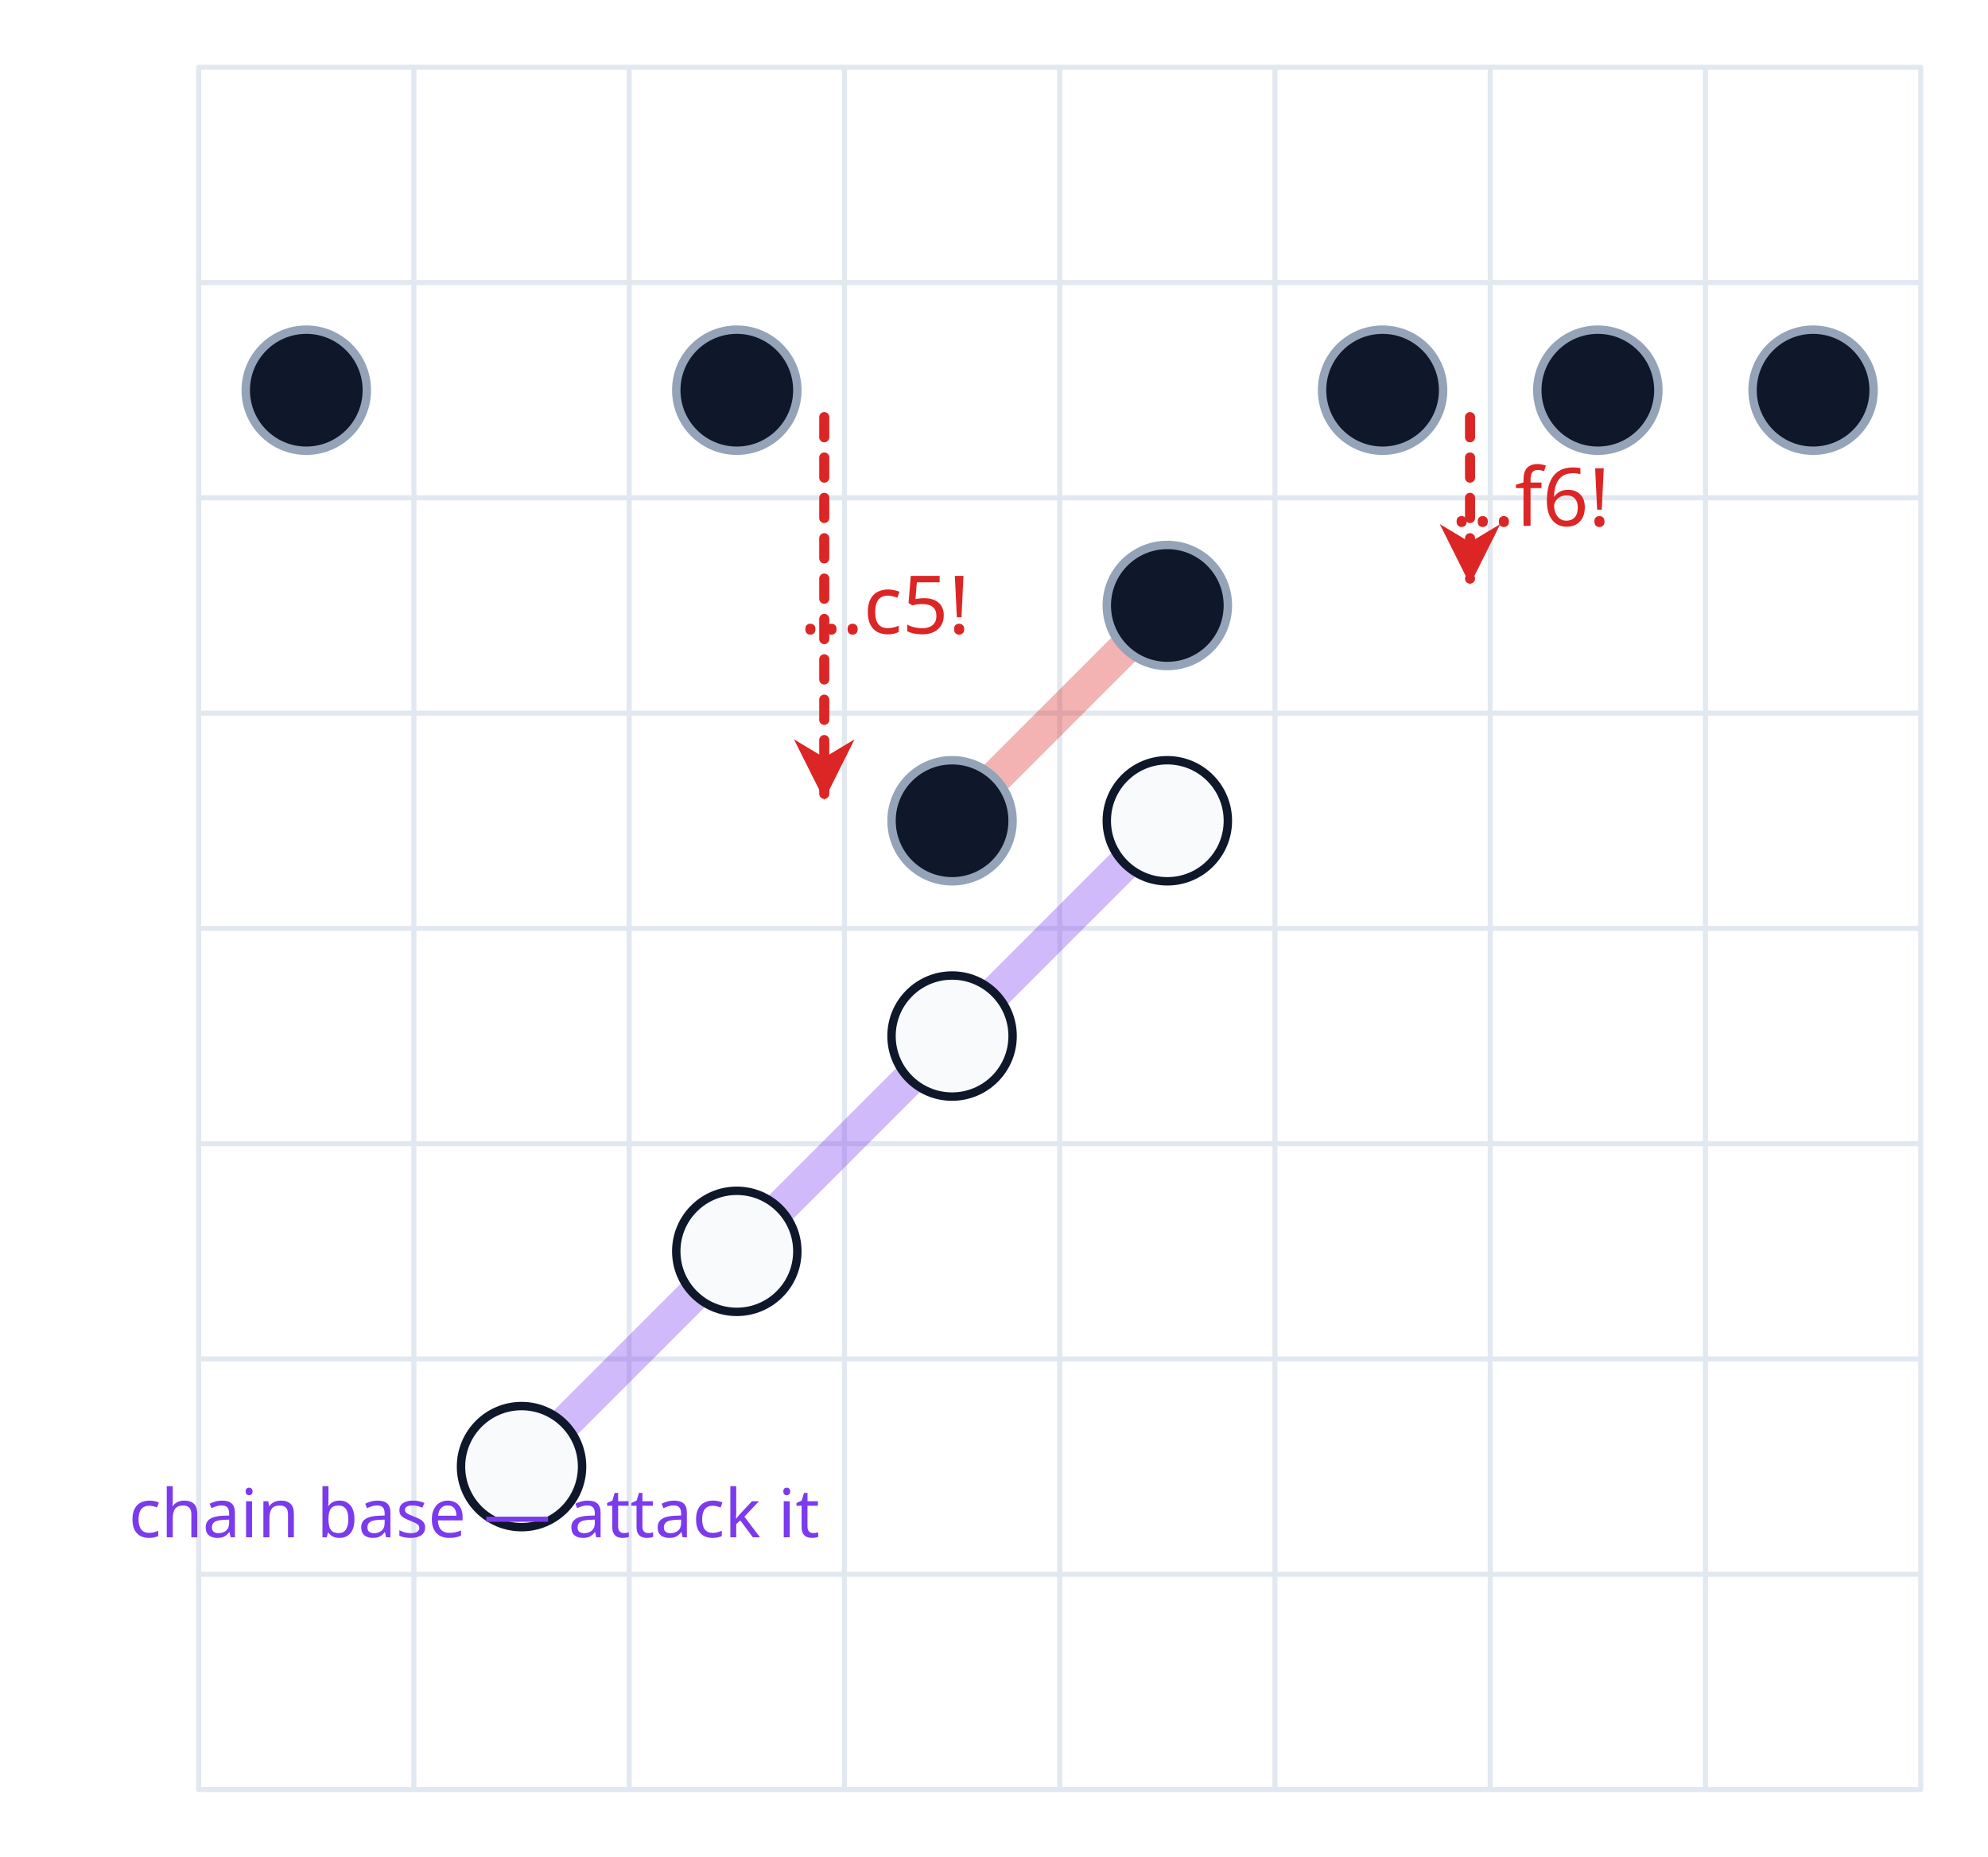
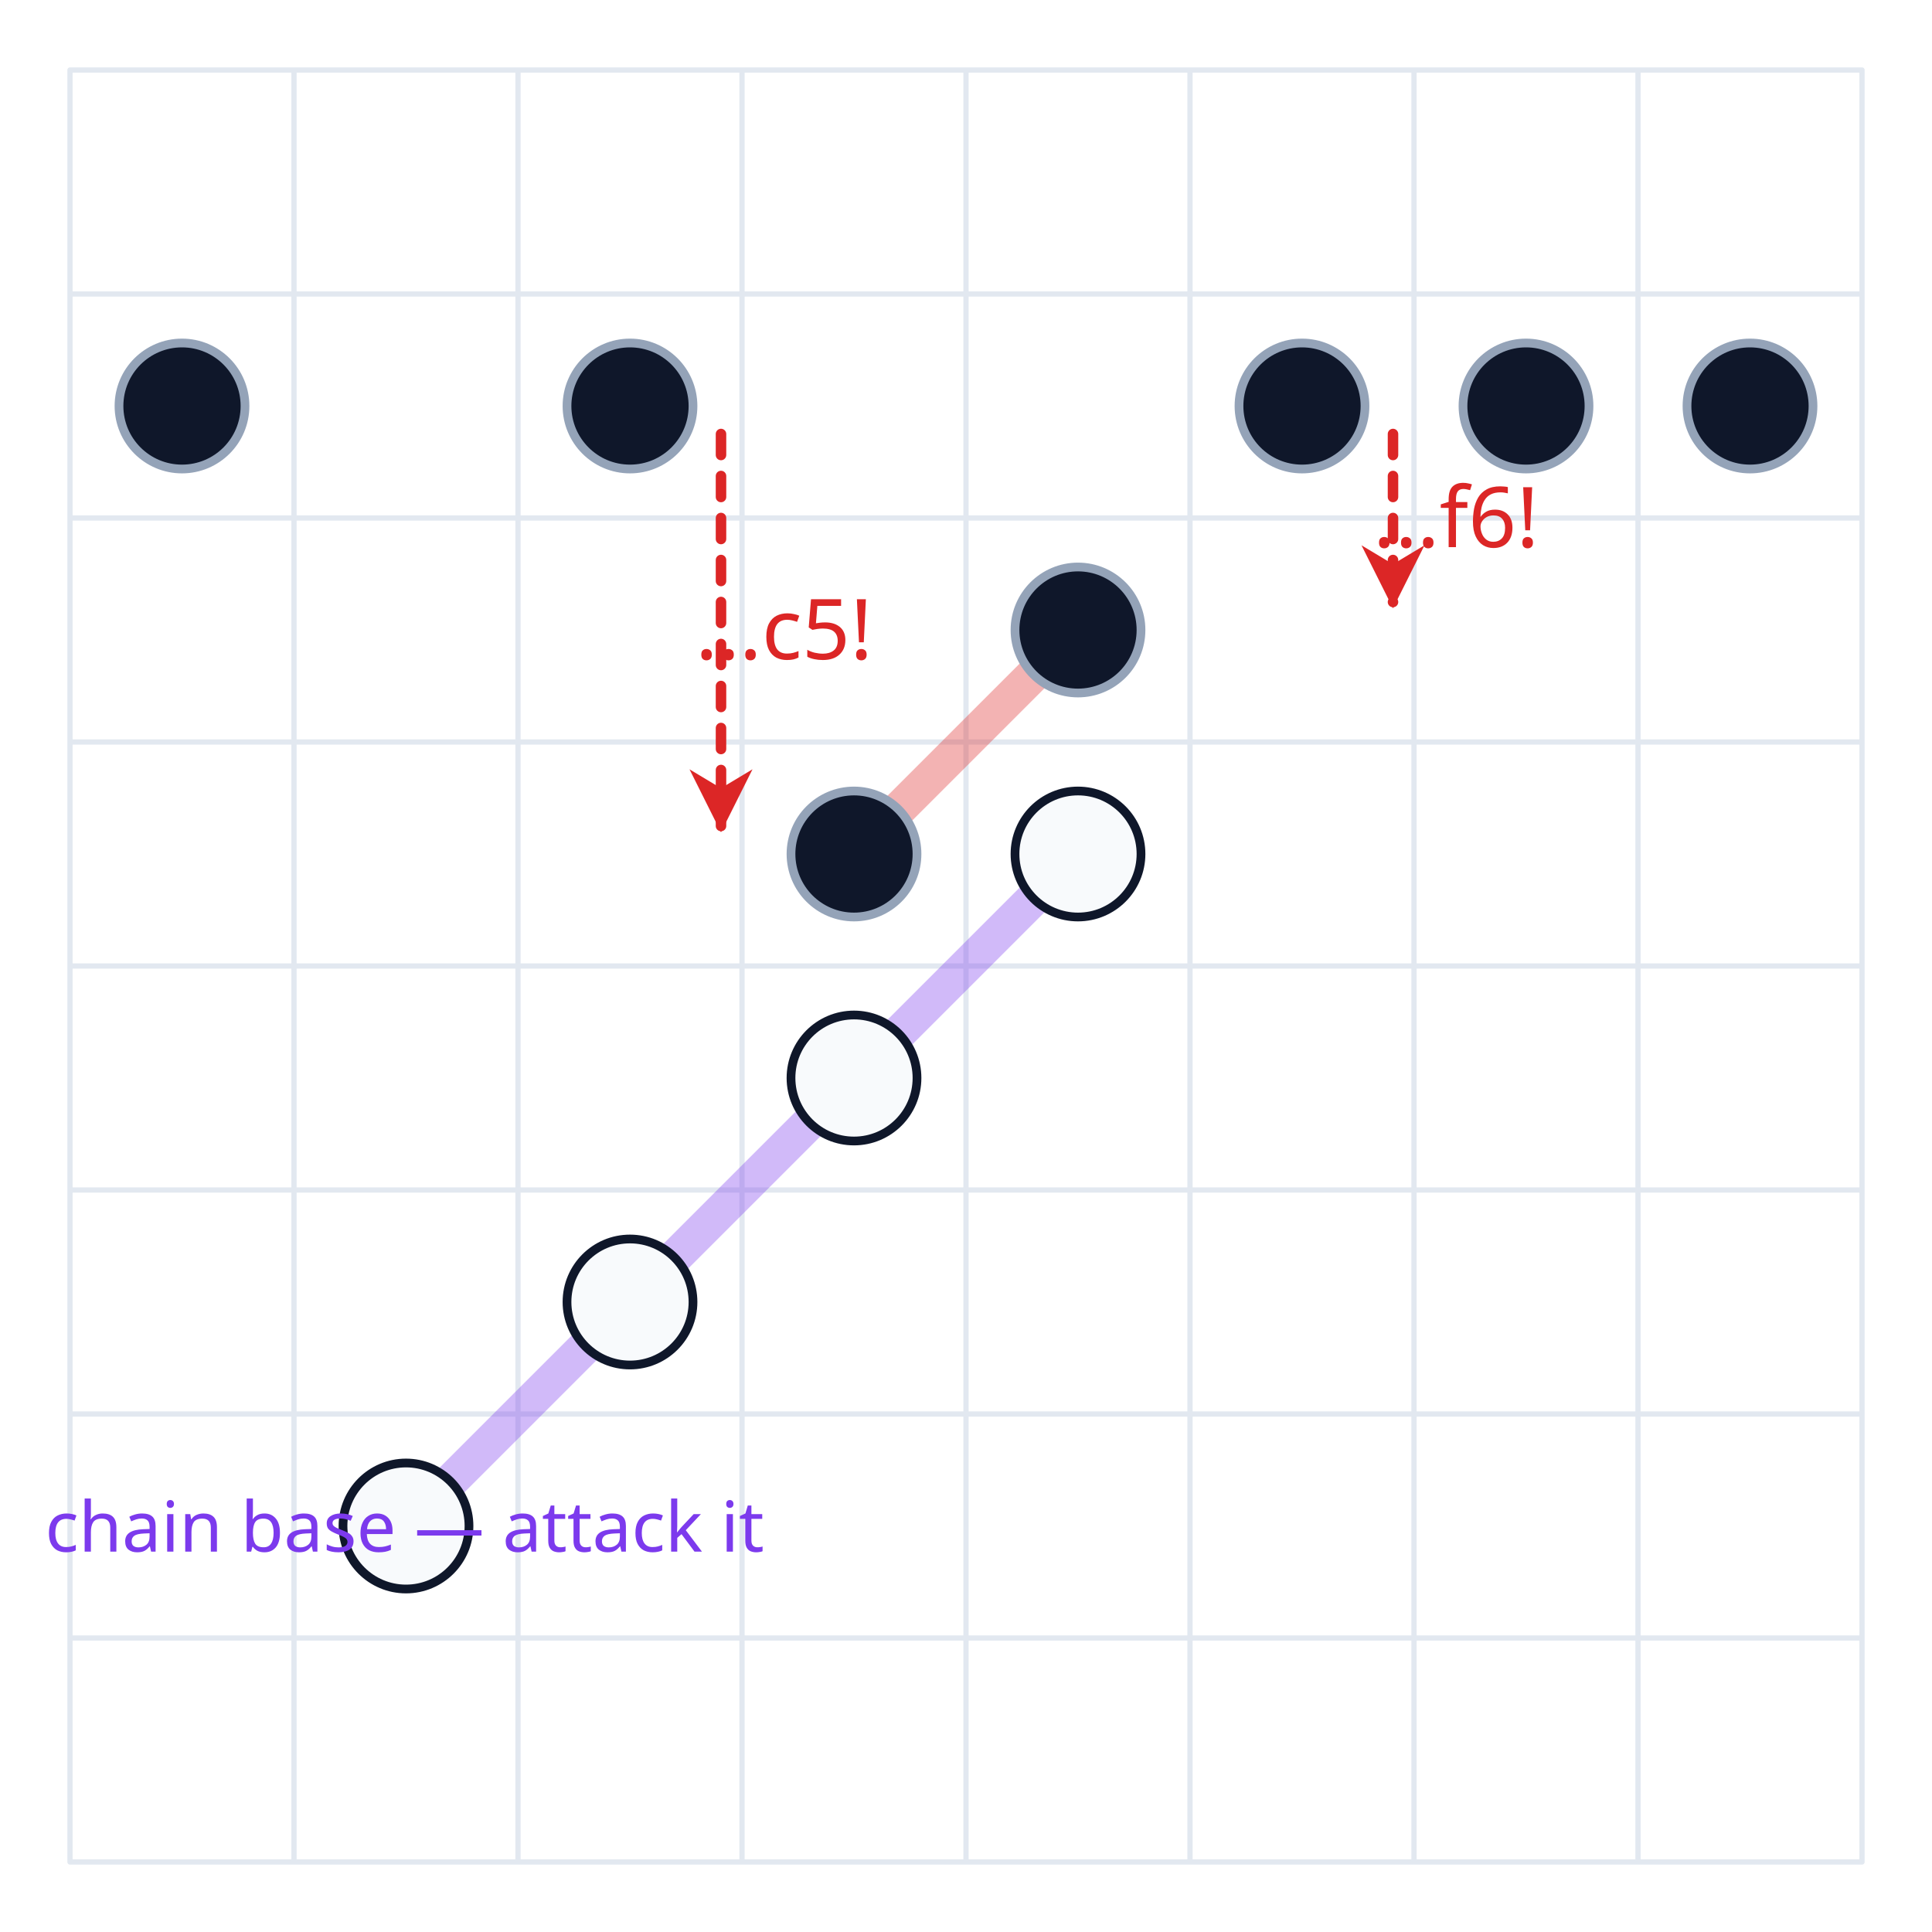
- <svg xmlns="http://www.w3.org/2000/svg" width="295.532" height="276" viewBox="0.468 20 295.532 276">
+ <svg xmlns="http://www.w3.org/2000/svg" width="276" height="276" viewBox="20 20 276 276">
  <defs>
    <marker markerWidth="6" markerHeight="6" viewBox="0 0 10 10" id="arrow-stealth-dc2626" refX="9" refY="5" orient="auto">
      <path d="M 0 0 L 10 5 L 0 10 L 3 5 z" fill="#dc2626" />
    </marker>
  </defs>
  <path d="M 30 30 L 30 286 M 30 30 L 286 30 M 62 30 L 62 286 M 30 62 L 286 62 M 94 30 L 94 286 M 30 94 L 286 94 M 126 30 L 126 286 M 30 126 L 286 126 M 158 30 L 158 286 M 30 158 L 286 158 M 190 30 L 190 286 M 30 190 L 286 190 M 222 30 L 222 286 M 30 222 L 286 222 M 254 30 L 254 286 M 30 254 L 286 254 M 286 30 L 286 286 M 30 286 L 286 286" stroke="#e2e8f0" stroke-width="0.75" stroke-opacity="1" stroke-linecap="round" stroke-linejoin="round" fill="none" fill-opacity="1" opacity="1" />
  <path d="M 78 238 L 110 206 L 142 174 L 174 142" stroke="#7c3aed" stroke-width="5" stroke-opacity="0.35" stroke-linecap="round" stroke-linejoin="round" fill="none" fill-opacity="1" opacity="1" />
  <path d="M 174 110 L 142 142" stroke="#dc2626" stroke-width="5" stroke-opacity="0.35" stroke-linecap="round" stroke-linejoin="round" fill="none" fill-opacity="1" opacity="1" />
  <circle r="9" stroke="#0f172a" stroke-width="1.25" stroke-opacity="1" stroke-linecap="round" stroke-linejoin="round" fill="#f8fafc" fill-opacity="1" opacity="1" cx="78" cy="238" />
  <circle r="9" stroke="#0f172a" stroke-width="1.25" stroke-opacity="1" stroke-linecap="round" stroke-linejoin="round" fill="#f8fafc" fill-opacity="1" opacity="1" cx="110" cy="206" />
  <circle r="9" stroke="#0f172a" stroke-width="1.25" stroke-opacity="1" stroke-linecap="round" stroke-linejoin="round" fill="#f8fafc" fill-opacity="1" opacity="1" cx="142" cy="174" />
  <circle r="9" stroke="#0f172a" stroke-width="1.25" stroke-opacity="1" stroke-linecap="round" stroke-linejoin="round" fill="#f8fafc" fill-opacity="1" opacity="1" cx="174" cy="142" />
  <circle r="9" stroke="#94a3b8" stroke-width="1.25" stroke-opacity="1" stroke-linecap="round" stroke-linejoin="round" fill="#0f172a" fill-opacity="1" opacity="1" cx="46" cy="78" />
  <circle r="9" stroke="#94a3b8" stroke-width="1.25" stroke-opacity="1" stroke-linecap="round" stroke-linejoin="round" fill="#0f172a" fill-opacity="1" opacity="1" cx="110" cy="78" />
  <circle r="9" stroke="#94a3b8" stroke-width="1.25" stroke-opacity="1" stroke-linecap="round" stroke-linejoin="round" fill="#0f172a" fill-opacity="1" opacity="1" cx="142" cy="142" />
  <circle r="9" stroke="#94a3b8" stroke-width="1.25" stroke-opacity="1" stroke-linecap="round" stroke-linejoin="round" fill="#0f172a" fill-opacity="1" opacity="1" cx="174" cy="110" />
  <circle r="9" stroke="#94a3b8" stroke-width="1.25" stroke-opacity="1" stroke-linecap="round" stroke-linejoin="round" fill="#0f172a" fill-opacity="1" opacity="1" cx="206" cy="78" />
  <circle r="9" stroke="#94a3b8" stroke-width="1.25" stroke-opacity="1" stroke-linecap="round" stroke-linejoin="round" fill="#0f172a" fill-opacity="1" opacity="1" cx="238" cy="78" />
  <circle r="9" stroke="#94a3b8" stroke-width="1.25" stroke-opacity="1" stroke-linecap="round" stroke-linejoin="round" fill="#0f172a" fill-opacity="1" opacity="1" cx="270" cy="78" />
  <g>
    <path d="M 123 82 L 123 138" stroke="#dc2626" stroke-width="1.5" stroke-opacity="1" stroke-dasharray="3 3" stroke-linecap="round" stroke-linejoin="round" fill="none" fill-opacity="1" opacity="1" marker-end="url(#arrow-stealth-dc2626)" />
    <text text-anchor="middle" dominant-baseline="middle" x="132" y="110" font-family="sans-serif" font-size="12" fill="#dc2626">…c5!</text>
  </g>
  <g>
    <path d="M 219 82 L 219 106" stroke="#dc2626" stroke-width="1.5" stroke-opacity="1" stroke-dasharray="3 3" stroke-linecap="round" stroke-linejoin="round" fill="none" fill-opacity="1" opacity="1" marker-end="url(#arrow-stealth-dc2626)" />
    <text text-anchor="middle" dominant-baseline="middle" x="228" y="94" font-family="sans-serif" font-size="12" fill="#dc2626">…f6!</text>
  </g>
-   <text x="70.968" y="245.032" font-family="sans-serif" font-size="10" font-weight="normal" fill="#7c3aed" text-anchor="middle" dominant-baseline="middle">chain base — attack it</text>
+   <text x="77.806" y="238.194" font-family="sans-serif" font-size="10" font-weight="normal" fill="#7c3aed" text-anchor="middle" dominant-baseline="middle">chain base — attack it</text>
</svg>
